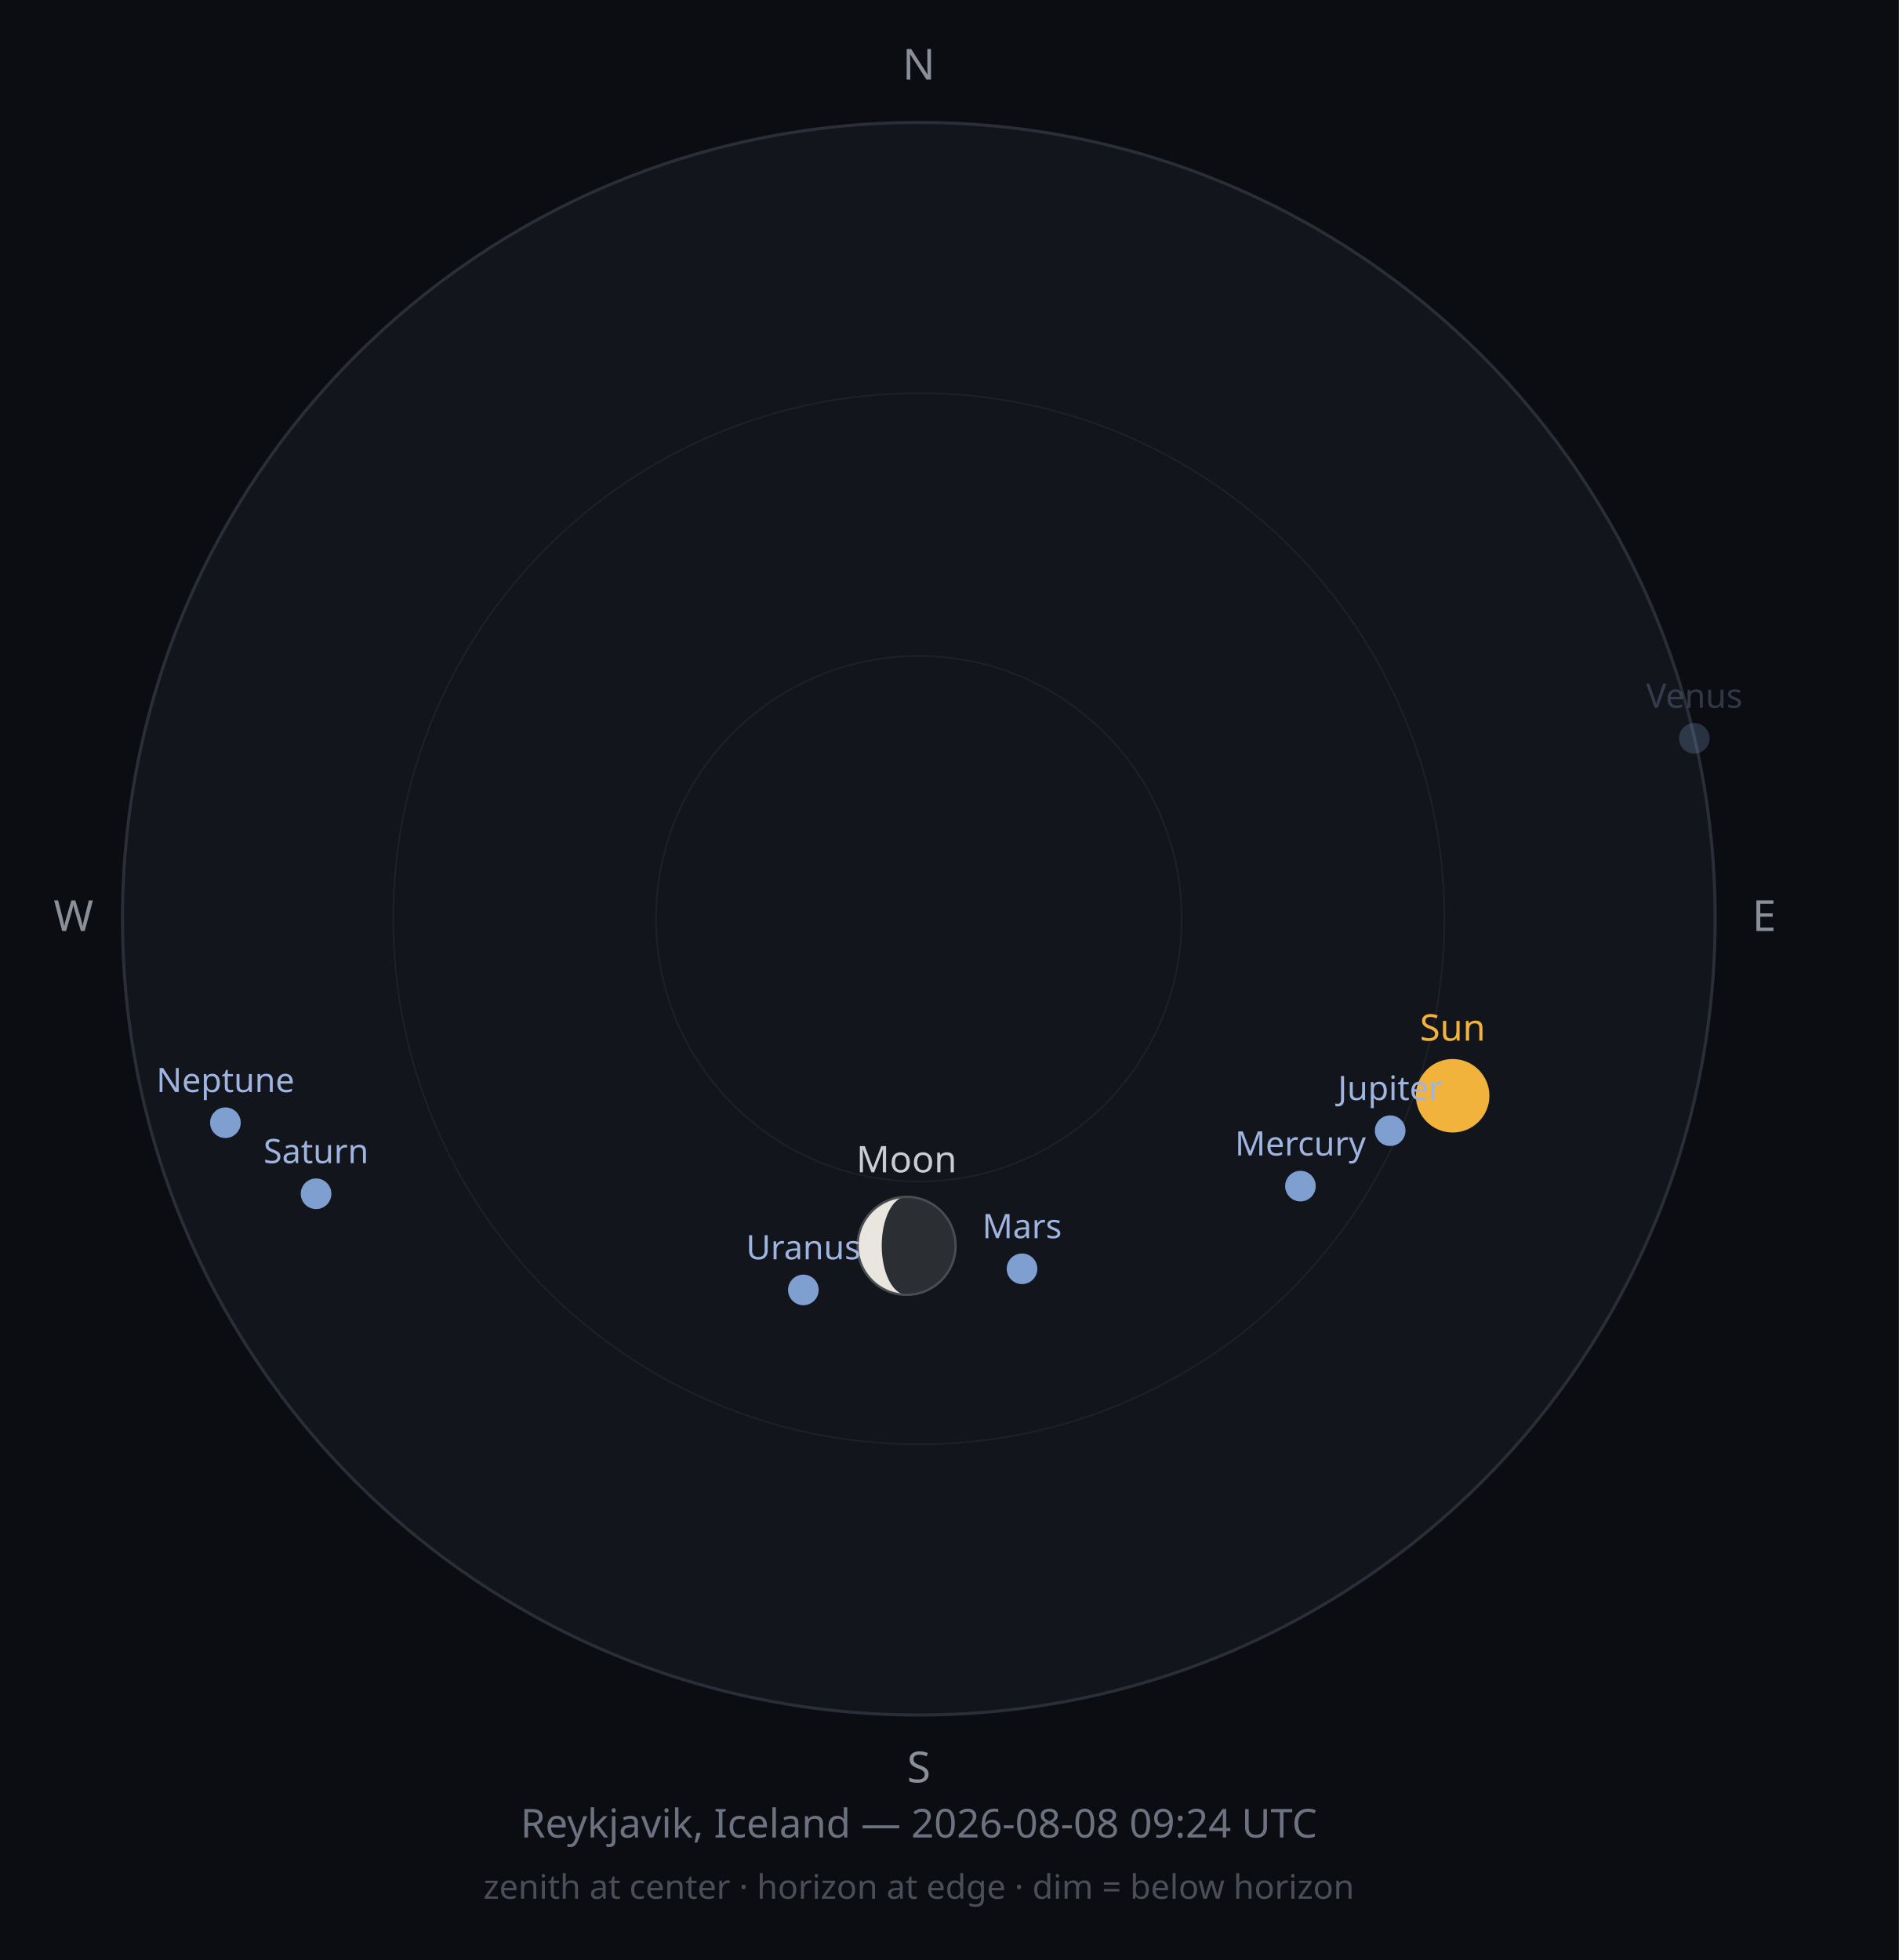
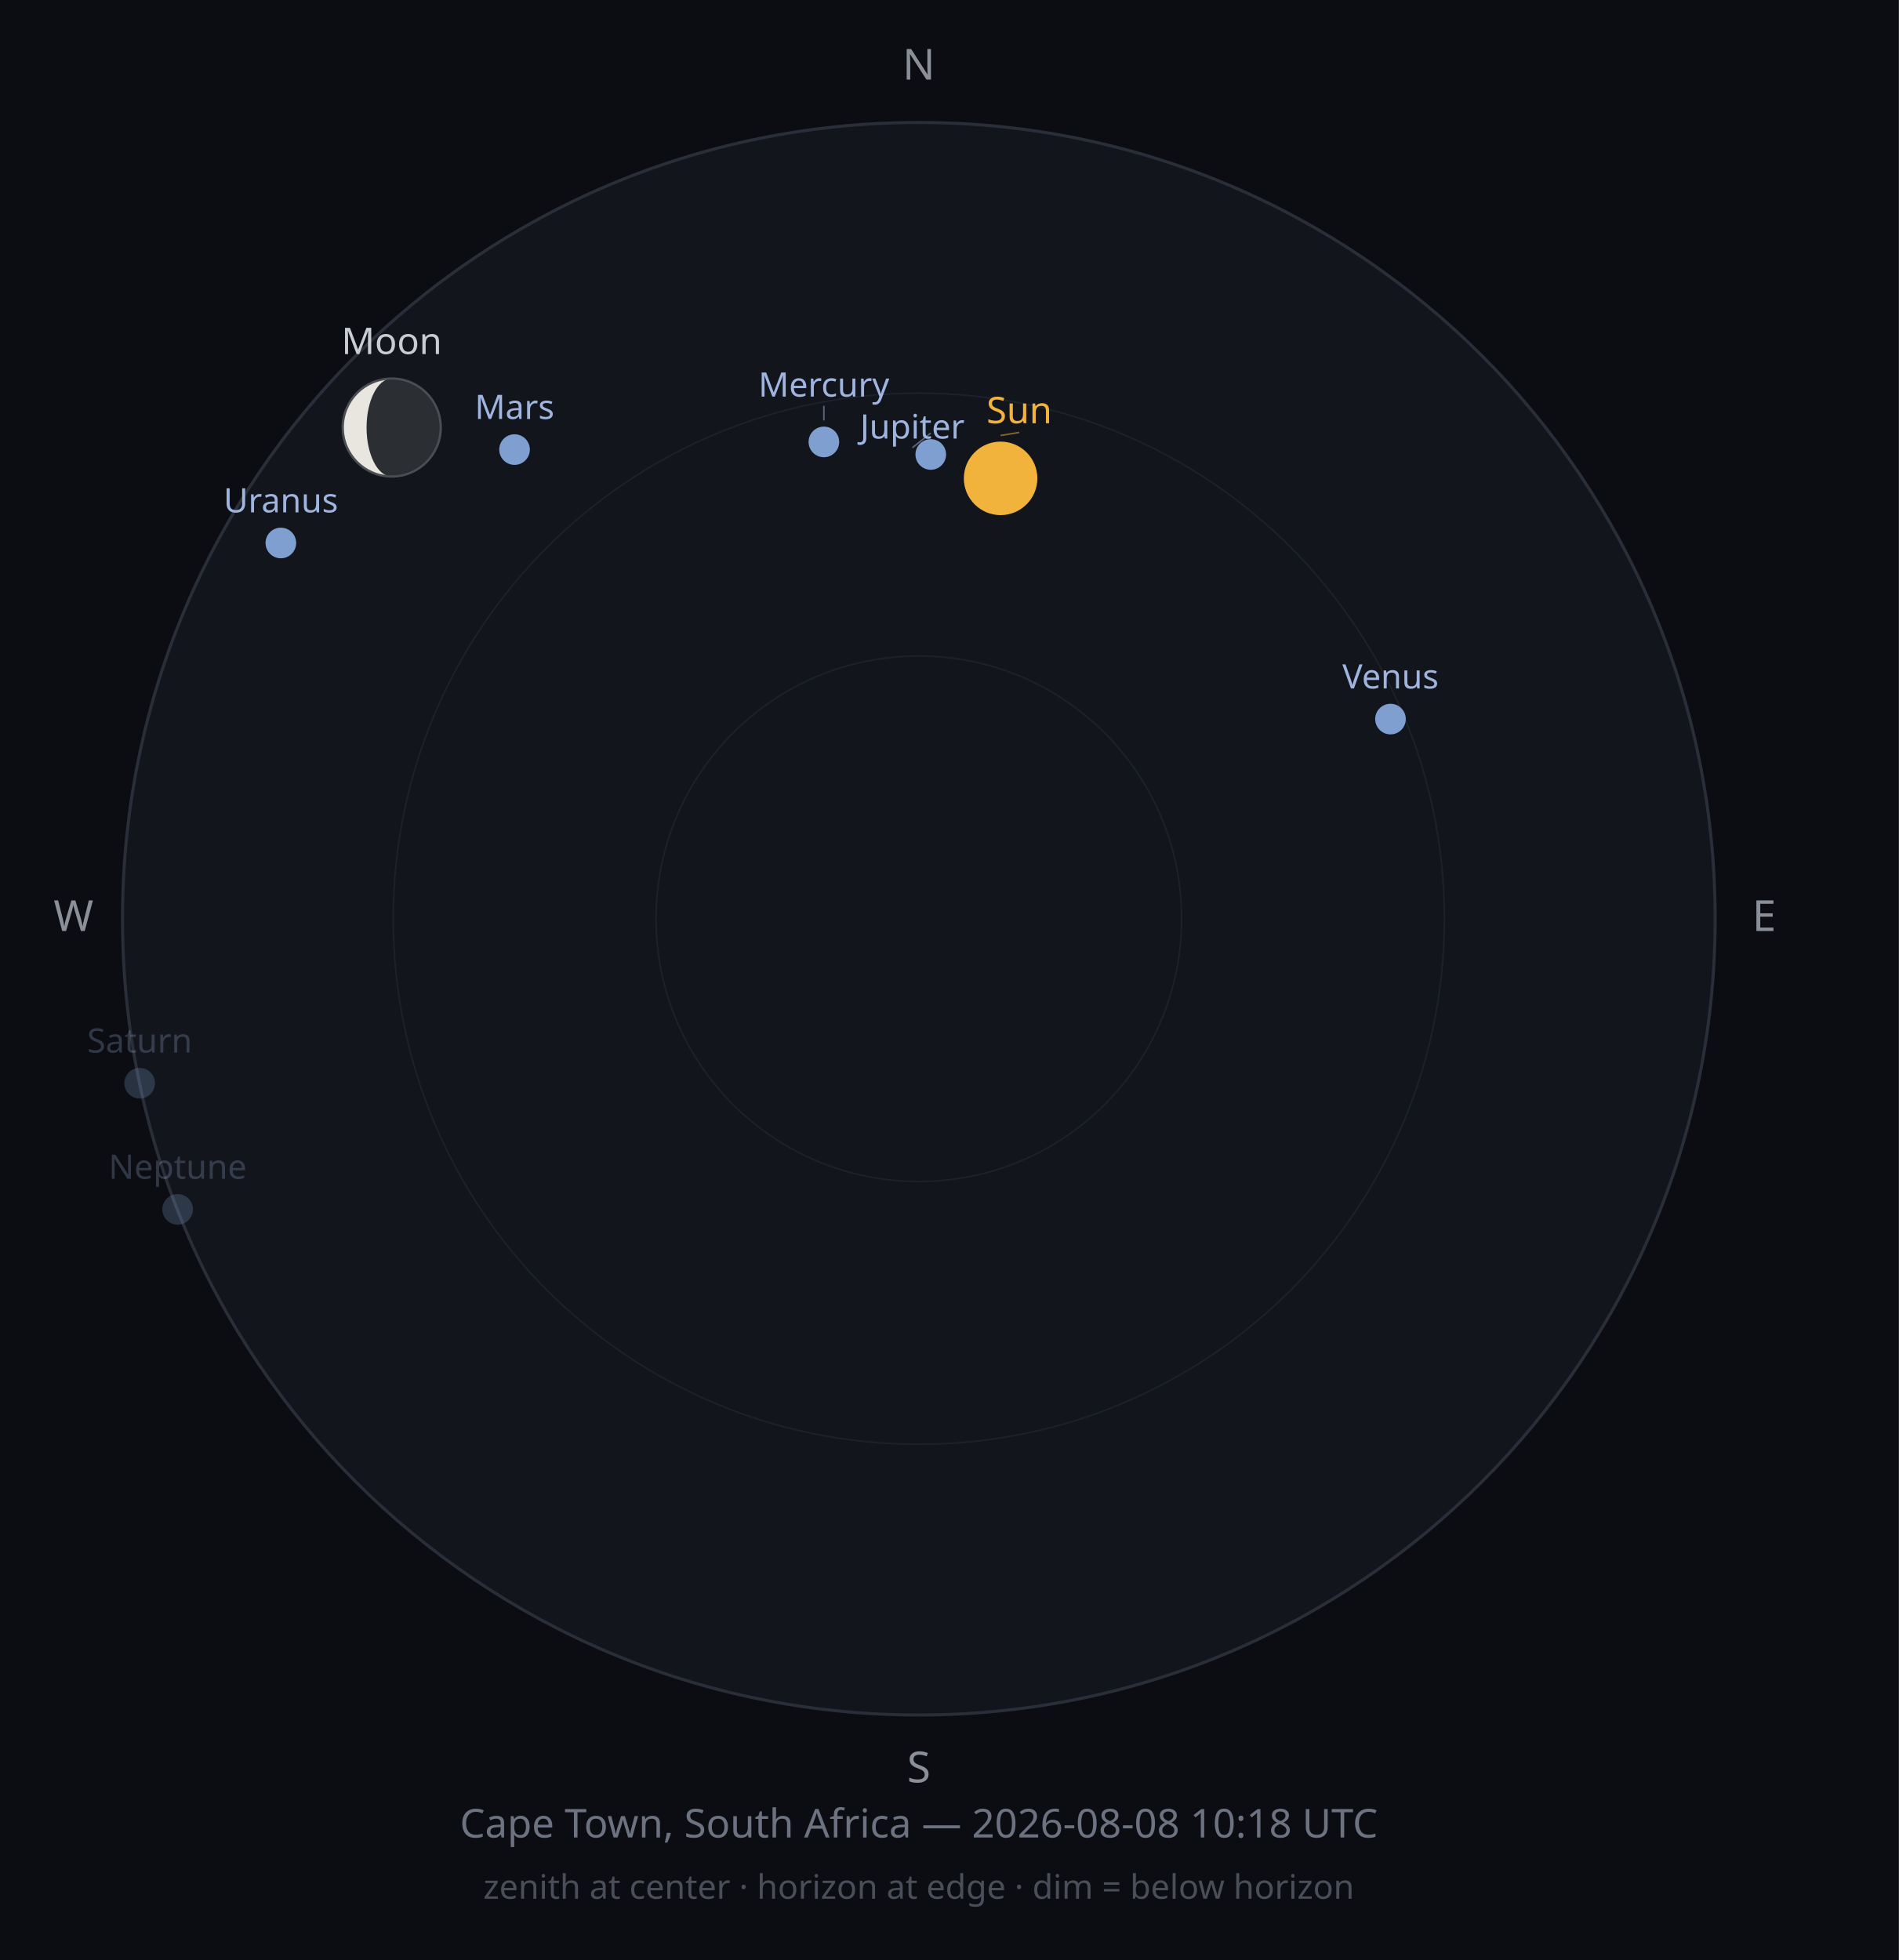
<svg xmlns="http://www.w3.org/2000/svg" width="620" height="640" viewBox="0 0 620 640">
  <rect width="620" height="640" fill="#0B0D12" />
  <circle cx="300" cy="300" r="260" fill="#12151C" stroke="#2A2E38" stroke-width="1" />
  <circle cx="300" cy="300" r="171.6" fill="none" stroke="#1D212B" stroke-width="0.5" />
  <circle cx="300" cy="300" r="85.8" fill="none" stroke="#1D212B" stroke-width="0.5" />
  <text x="300" y="26" font-size="14" fill="#8A8F98" text-anchor="middle" font-family="sans-serif">N</text>
  <text x="576" y="304" font-size="14" fill="#8A8F98" text-anchor="middle" font-family="sans-serif">E</text>
  <text x="300" y="582" font-size="14" fill="#8A8F98" text-anchor="middle" font-family="sans-serif">S</text>
  <text x="24" y="304" font-size="14" fill="#8A8F98" text-anchor="middle" font-family="sans-serif">W</text>
-   <circle cx="474.3" cy="357.8" r="12" fill="#F2B33D" opacity="1" />
-   <text x="474.3" y="339.8" font-size="12" fill="#F2B33D" opacity="1" text-anchor="middle" font-family="sans-serif">Sun</text>
+   <circle cx="326.7" cy="156.2" r="12" fill="#F2B33D" opacity="1" />
+   <line x1="326.7" y1="142.2" x2="332.8" y2="141.2" stroke="#F2B33D" stroke-width="0.5" opacity="0.50" />
+   <text x="332.8" y="138.2" font-size="12" fill="#F2B33D" opacity="1" text-anchor="middle" font-family="sans-serif">Sun</text>
  <g opacity="1">
-     <circle cx="296.0" cy="406.8" r="16" fill="#2B2E33" />
-     <path d="M295.951,390.756 A16,16 0 0,0 295.951,422.756 A8.063,16 0 0,1 295.951,390.756 Z" fill="#E8E6DE" />
-     <circle cx="296.0" cy="406.8" r="16" fill="none" stroke="#4A4D52" stroke-width="0.75" />
+     <circle cx="127.9" cy="139.6" r="16" fill="#2B2E33" />
+     <path d="M127.871,123.617 A16,16 0 0,0 127.871,155.617 A8.185,16 0 0,1 127.871,123.617 Z" fill="#E8E6DE" />
+     <circle cx="127.9" cy="139.6" r="16" fill="none" stroke="#4A4D52" stroke-width="0.75" />
  </g>
-   <text x="296.0" y="382.8" font-size="12" fill="#C9CDD3" opacity="1" text-anchor="middle" font-family="sans-serif">Moon</text>
-   <circle cx="424.6" cy="387.3" r="5" fill="#7F9FD0" opacity="1" />
-   <text x="424.6" y="377.3" font-size="11" fill="#9FB4DE" opacity="1" text-anchor="middle" font-family="sans-serif">Mercury</text>
-   <circle cx="553.2" cy="241.1" r="5" fill="#7F9FD0" opacity="0.25" />
-   <text x="553.2" y="231.1" font-size="11" fill="#9FB4DE" opacity="0.25" text-anchor="middle" font-family="sans-serif">Venus</text>
-   <circle cx="333.7" cy="414.3" r="5" fill="#7F9FD0" opacity="1" />
-   <text x="333.7" y="404.3" font-size="11" fill="#9FB4DE" opacity="1" text-anchor="middle" font-family="sans-serif">Mars</text>
-   <circle cx="453.9" cy="369.2" r="5" fill="#7F9FD0" opacity="1" />
-   <text x="453.9" y="359.2" font-size="11" fill="#9FB4DE" opacity="1" text-anchor="middle" font-family="sans-serif">Jupiter</text>
-   <circle cx="103.2" cy="389.8" r="5" fill="#7F9FD0" opacity="1" />
-   <text x="103.2" y="379.8" font-size="11" fill="#9FB4DE" opacity="1" text-anchor="middle" font-family="sans-serif">Saturn</text>
-   <circle cx="262.3" cy="421.2" r="5" fill="#7F9FD0" opacity="1" />
-   <text x="262.3" y="411.2" font-size="11" fill="#9FB4DE" opacity="1" text-anchor="middle" font-family="sans-serif">Uranus</text>
-   <circle cx="73.6" cy="366.6" r="5" fill="#7F9FD0" opacity="1" />
-   <text x="73.6" y="356.6" font-size="11" fill="#9FB4DE" opacity="1" text-anchor="middle" font-family="sans-serif">Neptune</text>
-   <text x="300" y="600" font-size="13" fill="#6C7280" text-anchor="middle" font-family="sans-serif">Reykjavik, Iceland — 2026-08-08 09:24 UTC</text>
+   <text x="127.9" y="115.6" font-size="12" fill="#C9CDD3" opacity="1" text-anchor="middle" font-family="sans-serif">Moon</text>
+   <circle cx="269.0" cy="144.3" r="5" fill="#7F9FD0" opacity="1" />
+   <line x1="269.0" y1="137.3" x2="269.0" y2="132.5" stroke="#9FB4DE" stroke-width="0.5" opacity="0.50" />
+   <text x="269.0" y="129.5" font-size="11" fill="#9FB4DE" opacity="1" text-anchor="middle" font-family="sans-serif">Mercury</text>
+   <circle cx="454.0" cy="234.8" r="5" fill="#7F9FD0" opacity="1" />
+   <text x="454.0" y="224.8" font-size="11" fill="#9FB4DE" opacity="1" text-anchor="middle" font-family="sans-serif">Venus</text>
+   <circle cx="168.0" cy="146.8" r="5" fill="#7F9FD0" opacity="1" />
+   <text x="168.0" y="136.8" font-size="11" fill="#9FB4DE" opacity="1" text-anchor="middle" font-family="sans-serif">Mars</text>
+   <circle cx="303.9" cy="148.4" r="5" fill="#7F9FD0" opacity="1" />
+   <line x1="303.9" y1="141.4" x2="297.9" y2="146.2" stroke="#9FB4DE" stroke-width="0.5" opacity="0.50" />
+   <text x="297.9" y="143.2" font-size="11" fill="#9FB4DE" opacity="1" text-anchor="middle" font-family="sans-serif">Jupiter</text>
+   <circle cx="45.6" cy="353.7" r="5" fill="#7F9FD0" opacity="0.25" />
+   <text x="45.6" y="343.7" font-size="11" fill="#9FB4DE" opacity="0.25" text-anchor="middle" font-family="sans-serif">Saturn</text>
+   <circle cx="91.7" cy="177.3" r="5" fill="#7F9FD0" opacity="1" />
+   <text x="91.7" y="167.3" font-size="11" fill="#9FB4DE" opacity="1" text-anchor="middle" font-family="sans-serif">Uranus</text>
+   <circle cx="58.0" cy="394.9" r="5" fill="#7F9FD0" opacity="0.25" />
+   <text x="58.0" y="384.9" font-size="11" fill="#9FB4DE" opacity="0.25" text-anchor="middle" font-family="sans-serif">Neptune</text>
+   <text x="300" y="600" font-size="13" fill="#6C7280" text-anchor="middle" font-family="sans-serif">Cape Town, South Africa — 2026-08-08 10:18 UTC</text>
  <text x="300" y="620" font-size="11" fill="#4A4E58" text-anchor="middle" font-family="sans-serif">zenith at center · horizon at edge · dim = below horizon</text>
</svg>
